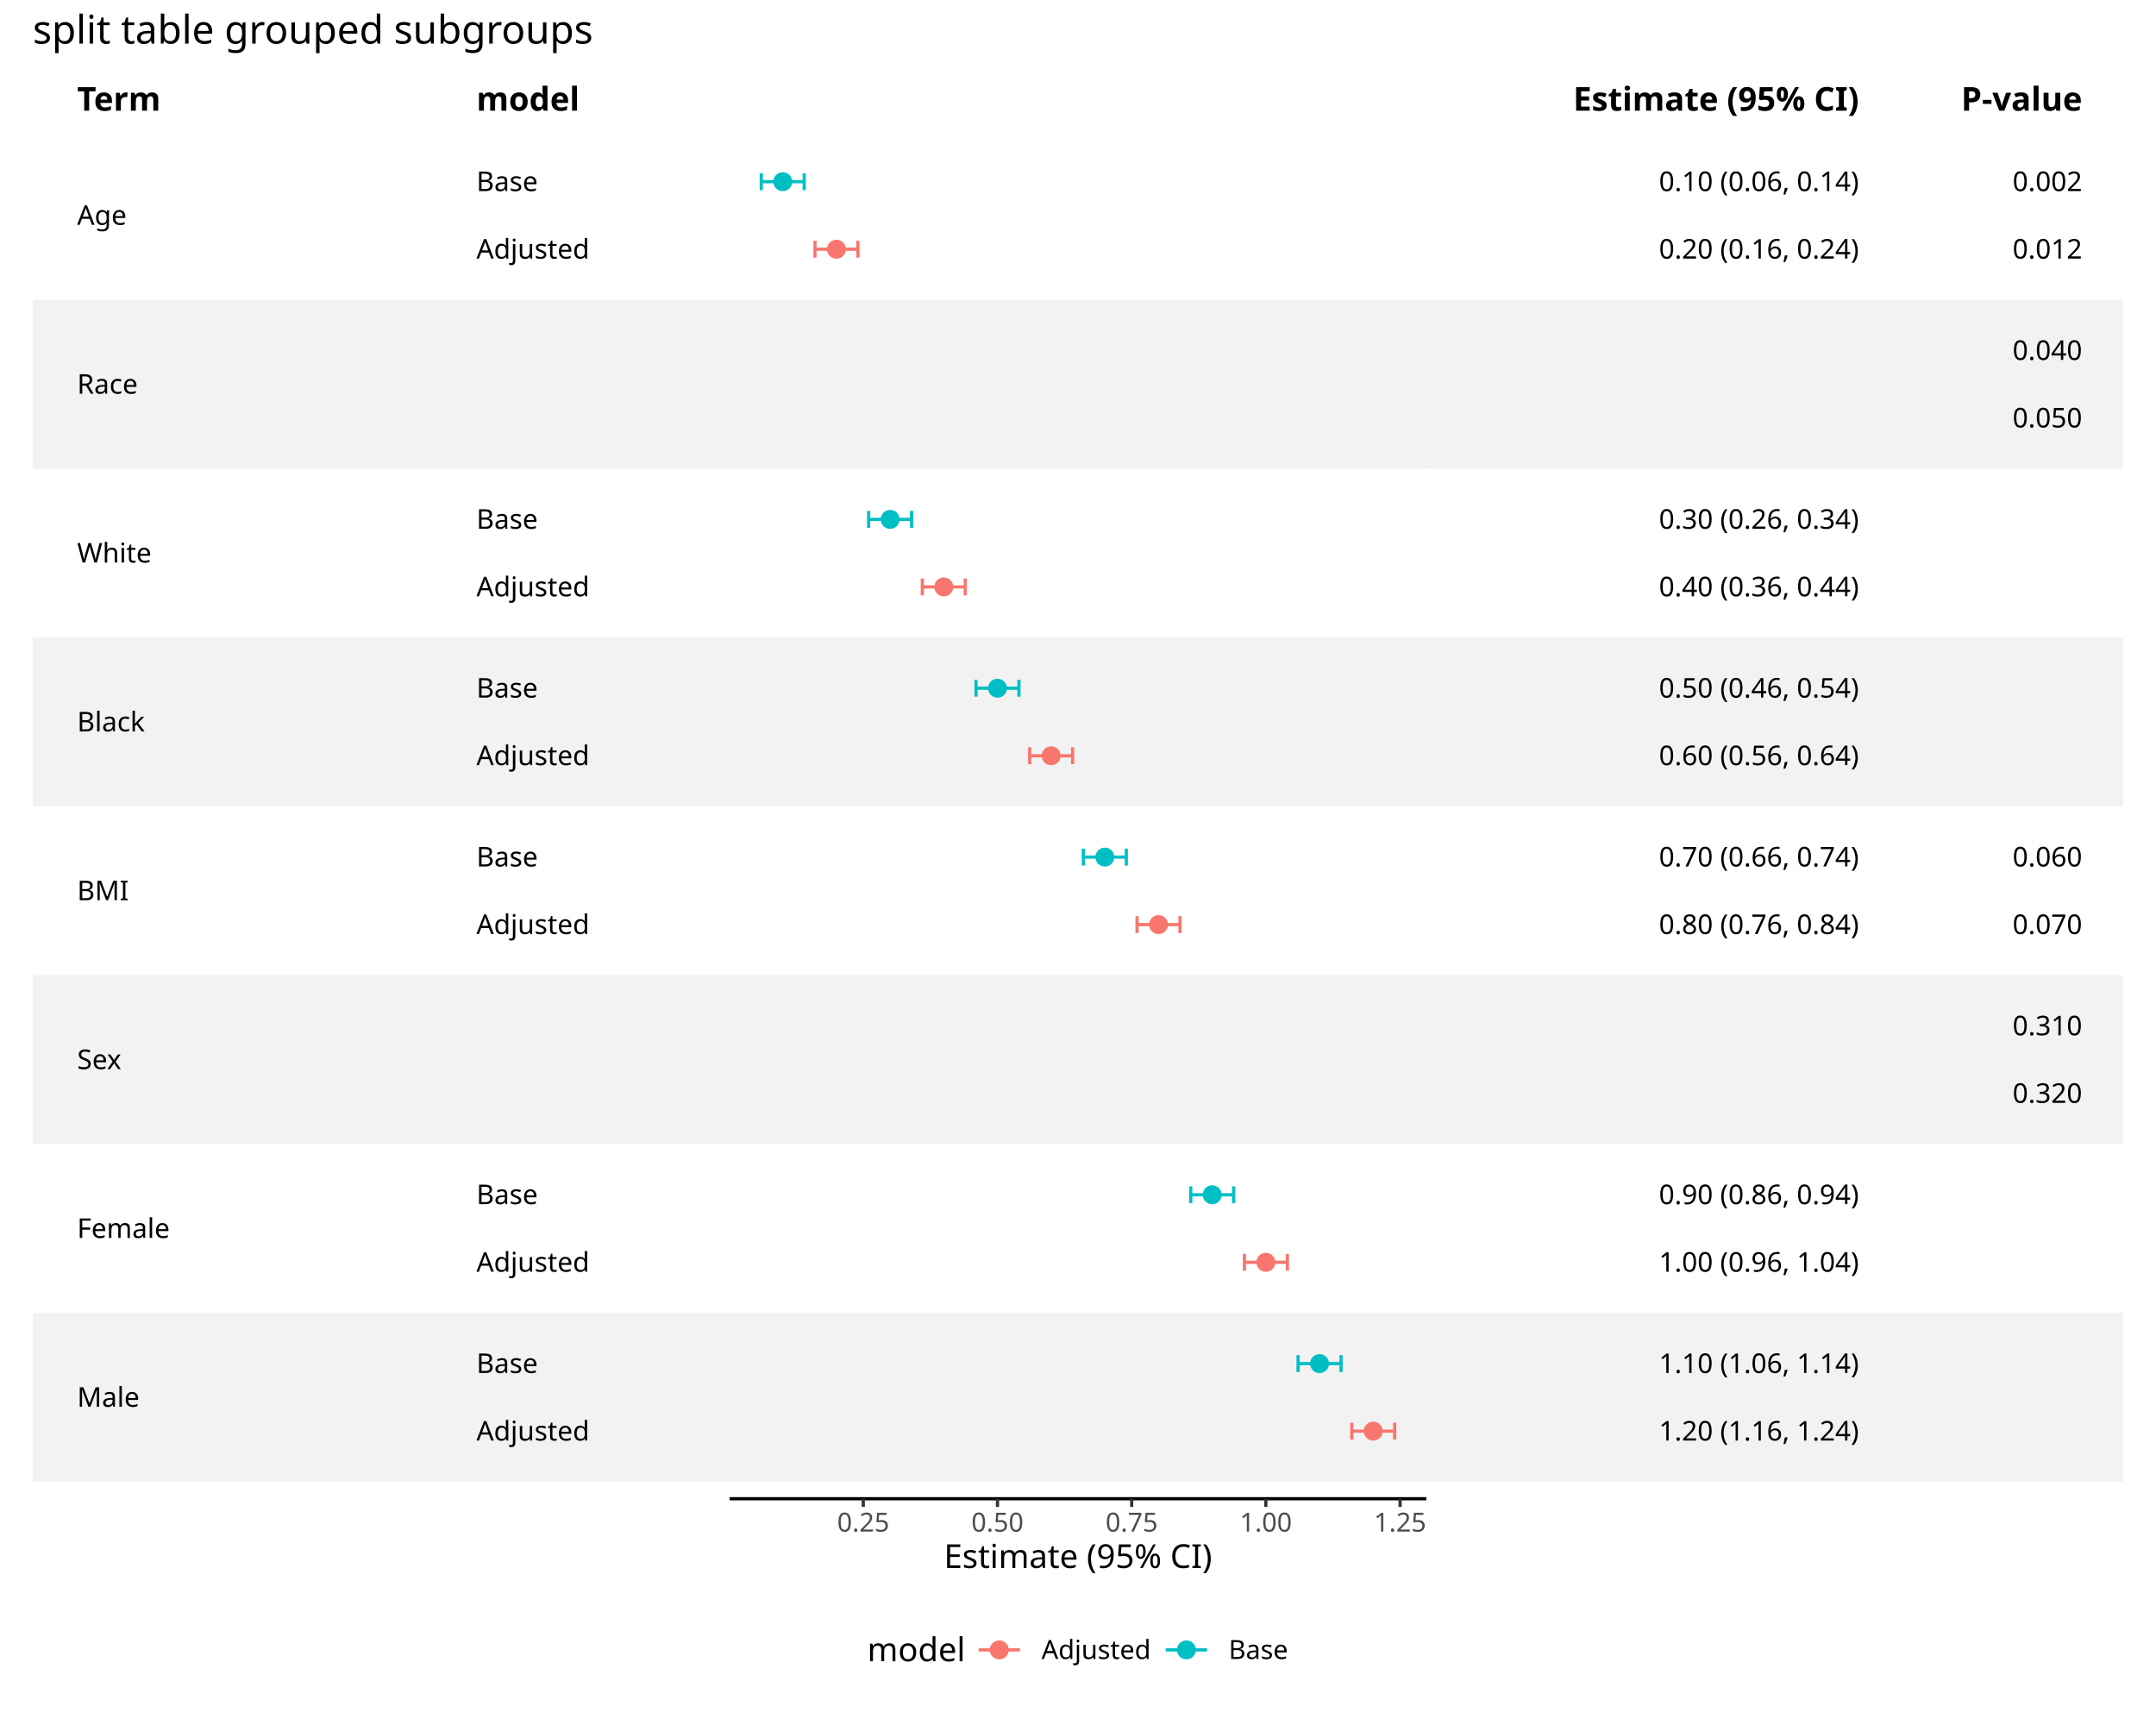
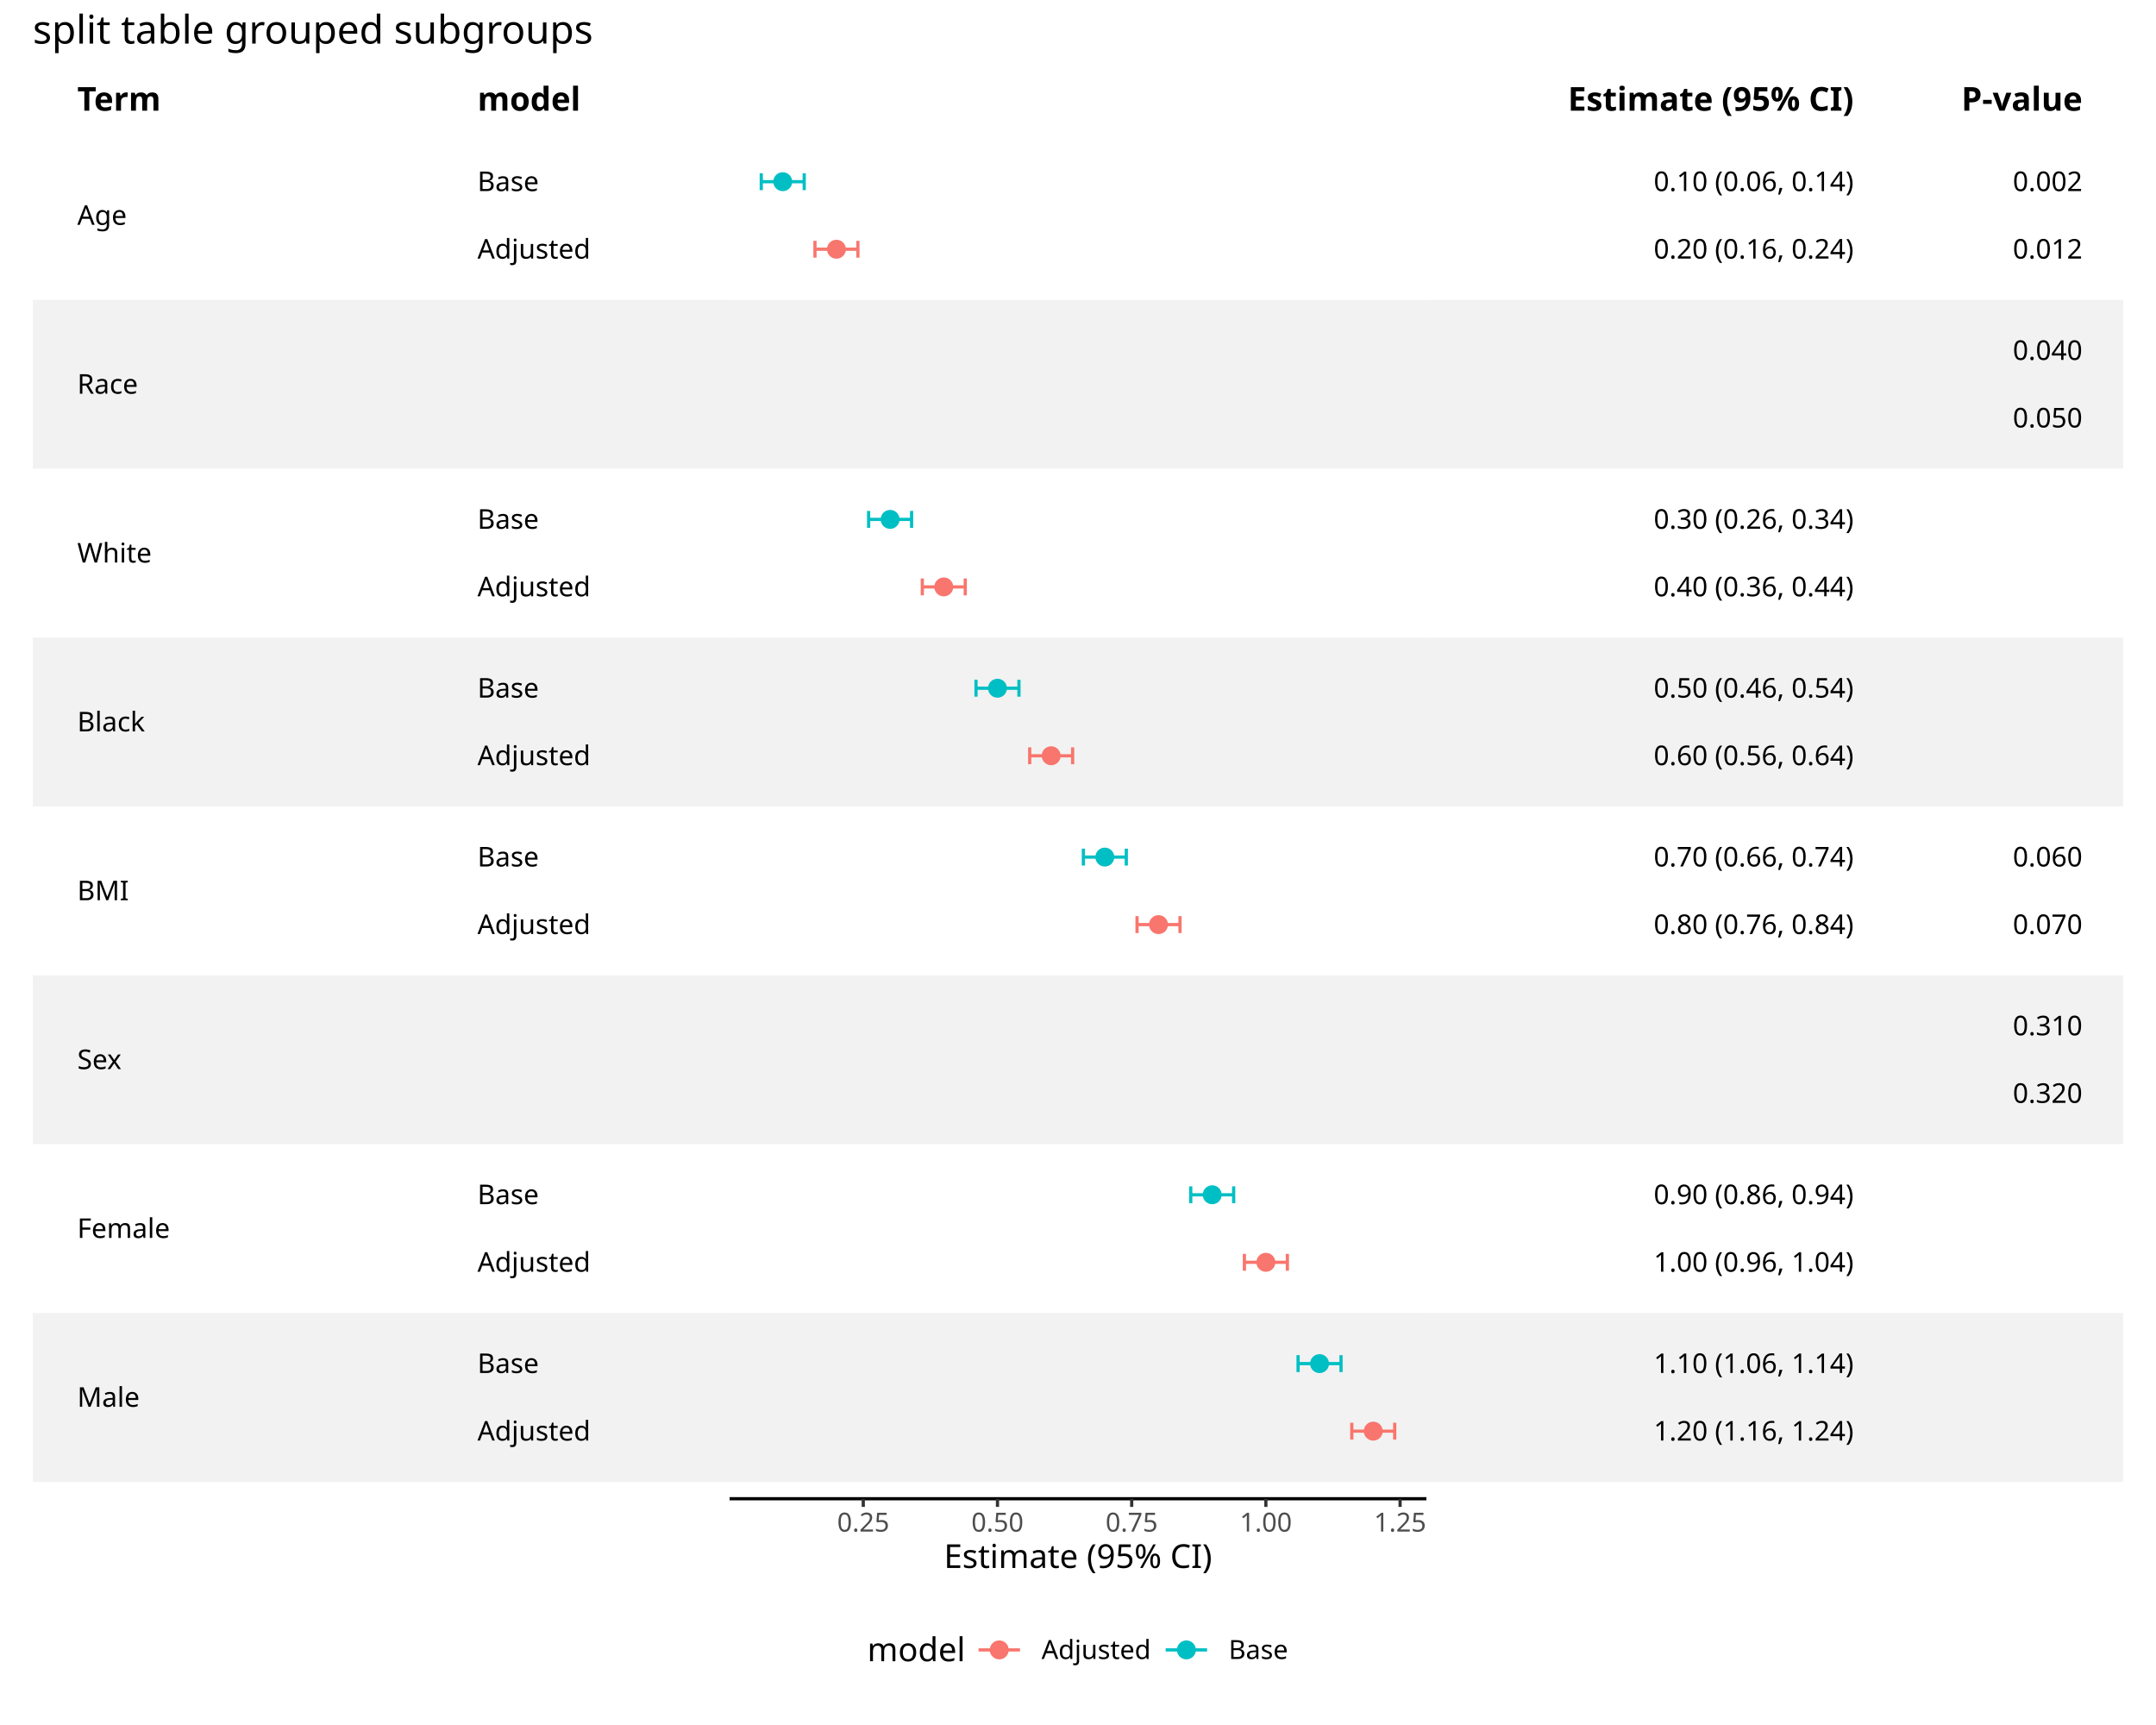
<svg xmlns="http://www.w3.org/2000/svg" class="svglite" data-engine-version="2.0" width="720.00pt" height="576.00pt" viewBox="0 0 720.00 576.00">
  <defs>
    <style type="text/css">
    .svglite line, .svglite polyline, .svglite polygon, .svglite path, .svglite rect, .svglite circle {
      fill: none;
      stroke: #000000;
      stroke-linecap: round;
      stroke-linejoin: round;
      stroke-miterlimit: 10.00;
    }
  </style>
  </defs>
  <rect width="100%" height="100%" style="stroke: none; fill: #FFFFFF;" />
  <defs>
    <clipPath id="cpMC4wMHw3MjAuMDB8MC4wMHw1NzYuMDA=">
      <rect x="0.00" y="0.00" width="720.00" height="576.00" />
    </clipPath>
  </defs>
  <g clip-path="url(#cpMC4wMHw3MjAuMDB8MC4wMHw1NzYuMDA=)">
    <rect x="0.00" y="0.00" width="720.00" height="576.00" style="stroke-width: 1.07; stroke: #FFFFFF; fill: #FFFFFF;" />
  </g>
  <defs>
    <clipPath id="cpMTAuOTZ8NzA5LjA0fDM4LjEyfDUwMC40NA==">
      <rect x="10.96" y="38.12" width="698.08" height="462.32" />
    </clipPath>
  </defs>
  <g clip-path="url(#cpMTAuOTZ8NzA5LjA0fDM4LjEyfDUwMC40NA==)">
</g>
  <g clip-path="url(#cpMC4wMHw3MjAuMDB8MC4wMHw1NzYuMDA=)">
</g>
  <defs>
    <clipPath id="cpNS40OHwyNDMuNjV8MjIuNzh8NTcwLjUy">
      <rect x="5.48" y="22.78" width="238.17" height="547.74" />
    </clipPath>
  </defs>
  <g clip-path="url(#cpNS40OHwyNDMuNjV8MjIuNzh8NTcwLjUy)">
    <rect x="5.48" y="22.78" width="238.17" height="547.74" style="stroke-width: 0.00; stroke: none;" />
  </g>
  <g clip-path="url(#cpMC4wMHw3MjAuMDB8MC4wMHw1NzYuMDA=)">
</g>
  <defs>
    <clipPath id="cpMjQzLjY1fDQ3Ni4zNXwyMi43OHw1NzAuNTI=">
      <rect x="243.65" y="22.78" width="232.69" height="547.74" />
    </clipPath>
  </defs>
  <g clip-path="url(#cpMjQzLjY1fDQ3Ni4zNXwyMi43OHw1NzAuNTI=)">
    <rect x="243.65" y="22.78" width="232.69" height="547.74" style="stroke-width: 1.07; stroke: #FFFFFF; fill: #FFFFFF;" />
  </g>
  <g clip-path="url(#cpMC4wMHw3MjAuMDB8MC4wMHw1NzYuMDA=)">
</g>
  <defs>
    <clipPath id="cpNDc2LjM1fDcxNC41MnwyMi43OHw1NzAuNTI=">
      <rect x="476.35" y="22.78" width="238.17" height="547.74" />
    </clipPath>
  </defs>
  <g clip-path="url(#cpNDc2LjM1fDcxNC41MnwyMi43OHw1NzAuNTI=)">
    <rect x="476.35" y="22.78" width="238.17" height="547.74" style="stroke-width: 0.00; stroke: none;" />
  </g>
  <g clip-path="url(#cpMC4wMHw3MjAuMDB8MC4wMHw1NzYuMDA=)">
    <rect x="10.96" y="438.42" width="232.69" height="56.38" style="stroke-width: 1.07; stroke: none; stroke-linecap: butt; stroke-linejoin: miter; fill: #F2F2F2;" />
    <rect x="10.96" y="325.66" width="232.69" height="56.38" style="stroke-width: 1.07; stroke: none; stroke-linecap: butt; stroke-linejoin: miter; fill: #F2F2F2;" />
    <rect x="10.96" y="212.90" width="232.69" height="56.38" style="stroke-width: 1.07; stroke: none; stroke-linecap: butt; stroke-linejoin: miter; fill: #F2F2F2;" />
    <rect x="10.96" y="100.14" width="232.69" height="56.38" style="stroke-width: 1.07; stroke: none; stroke-linecap: butt; stroke-linejoin: miter; fill: #F2F2F2;" />
-     <text x="25.76" y="469.74" style="font-size: 9.10px; font-family: sans;" textLength="27.33px" lengthAdjust="spacingAndGlyphs">   Male</text>
-     <text x="25.76" y="413.36" style="font-size: 9.10px; font-family: sans;" textLength="37.95px" lengthAdjust="spacingAndGlyphs">   Female</text>
-     <text x="25.76" y="356.98" style="font-size: 9.10px; font-family: sans;" textLength="15.69px" lengthAdjust="spacingAndGlyphs">Sex</text>
-     <text x="25.76" y="300.60" style="font-size: 9.10px; font-family: sans;" textLength="16.19px" lengthAdjust="spacingAndGlyphs">BMI</text>
-     <text x="25.76" y="244.22" style="font-size: 9.10px; font-family: sans;" textLength="29.86px" lengthAdjust="spacingAndGlyphs">   Black</text>
-     <text x="25.76" y="187.84" style="font-size: 9.10px; font-family: sans;" textLength="30.86px" lengthAdjust="spacingAndGlyphs">   White</text>
-     <text x="25.76" y="131.46" style="font-size: 9.10px; font-family: sans;" textLength="21.26px" lengthAdjust="spacingAndGlyphs">Race</text>
-     <text x="25.76" y="75.08" style="font-size: 9.10px; font-family: sans;" textLength="16.20px" lengthAdjust="spacingAndGlyphs">Age</text>
-     <text x="159.11" y="458.46" style="font-size: 9.10px; font-family: sans;" textLength="20.76px" lengthAdjust="spacingAndGlyphs">Base</text>
-     <text x="159.11" y="481.02" style="font-size: 9.10px; font-family: sans;" textLength="35.44px" lengthAdjust="spacingAndGlyphs">Adjusted</text>
-     <text x="159.11" y="402.08" style="font-size: 9.10px; font-family: sans;" textLength="20.76px" lengthAdjust="spacingAndGlyphs">Base</text>
-     <text x="159.11" y="424.64" style="font-size: 9.10px; font-family: sans;" textLength="35.44px" lengthAdjust="spacingAndGlyphs">Adjusted</text>
-     <text x="159.11" y="289.32" style="font-size: 9.10px; font-family: sans;" textLength="20.76px" lengthAdjust="spacingAndGlyphs">Base</text>
-     <text x="159.11" y="311.88" style="font-size: 9.10px; font-family: sans;" textLength="35.44px" lengthAdjust="spacingAndGlyphs">Adjusted</text>
-     <text x="159.11" y="232.94" style="font-size: 9.10px; font-family: sans;" textLength="20.76px" lengthAdjust="spacingAndGlyphs">Base</text>
-     <text x="159.11" y="255.49" style="font-size: 9.10px; font-family: sans;" textLength="35.44px" lengthAdjust="spacingAndGlyphs">Adjusted</text>
-     <text x="159.11" y="176.56" style="font-size: 9.10px; font-family: sans;" textLength="20.76px" lengthAdjust="spacingAndGlyphs">Base</text>
-     <text x="159.11" y="199.11" style="font-size: 9.10px; font-family: sans;" textLength="35.44px" lengthAdjust="spacingAndGlyphs">Adjusted</text>
-     <text x="159.11" y="63.80" style="font-size: 9.10px; font-family: sans;" textLength="20.76px" lengthAdjust="spacingAndGlyphs">Base</text>
-     <text x="159.11" y="86.35" style="font-size: 9.10px; font-family: sans;" textLength="35.44px" lengthAdjust="spacingAndGlyphs">Adjusted</text>
-     <text x="25.76" y="36.97" style="font-size: 11.00px; font-weight: bold; font-family: sans;" textLength="25.67px" lengthAdjust="spacingAndGlyphs">Term</text>
-     <text x="159.11" y="36.97" style="font-size: 11.00px; font-weight: bold; font-family: sans;" textLength="29.96px" lengthAdjust="spacingAndGlyphs">model</text>
+     <text x="25.81" y="469.74" style="font-size: 9.10px; font-family: sans;" textLength="27.33px" lengthAdjust="spacingAndGlyphs">   Male</text>
+     <text x="25.81" y="413.36" style="font-size: 9.10px; font-family: sans;" textLength="37.95px" lengthAdjust="spacingAndGlyphs">   Female</text>
+     <text x="25.81" y="356.98" style="font-size: 9.10px; font-family: sans;" textLength="15.69px" lengthAdjust="spacingAndGlyphs">Sex</text>
+     <text x="25.81" y="300.60" style="font-size: 9.10px; font-family: sans;" textLength="16.19px" lengthAdjust="spacingAndGlyphs">BMI</text>
+     <text x="25.81" y="244.22" style="font-size: 9.10px; font-family: sans;" textLength="29.86px" lengthAdjust="spacingAndGlyphs">   Black</text>
+     <text x="25.81" y="187.84" style="font-size: 9.10px; font-family: sans;" textLength="30.86px" lengthAdjust="spacingAndGlyphs">   White</text>
+     <text x="25.81" y="131.46" style="font-size: 9.10px; font-family: sans;" textLength="21.26px" lengthAdjust="spacingAndGlyphs">Race</text>
+     <text x="25.81" y="75.08" style="font-size: 9.10px; font-family: sans;" textLength="16.20px" lengthAdjust="spacingAndGlyphs">Age</text>
+     <text x="159.45" y="458.46" style="font-size: 9.10px; font-family: sans;" textLength="20.76px" lengthAdjust="spacingAndGlyphs">Base</text>
+     <text x="159.45" y="481.02" style="font-size: 9.10px; font-family: sans;" textLength="35.44px" lengthAdjust="spacingAndGlyphs">Adjusted</text>
+     <text x="159.45" y="402.08" style="font-size: 9.10px; font-family: sans;" textLength="20.76px" lengthAdjust="spacingAndGlyphs">Base</text>
+     <text x="159.45" y="424.64" style="font-size: 9.10px; font-family: sans;" textLength="35.44px" lengthAdjust="spacingAndGlyphs">Adjusted</text>
+     <text x="159.45" y="289.32" style="font-size: 9.10px; font-family: sans;" textLength="20.76px" lengthAdjust="spacingAndGlyphs">Base</text>
+     <text x="159.45" y="311.88" style="font-size: 9.10px; font-family: sans;" textLength="35.44px" lengthAdjust="spacingAndGlyphs">Adjusted</text>
+     <text x="159.45" y="232.94" style="font-size: 9.10px; font-family: sans;" textLength="20.76px" lengthAdjust="spacingAndGlyphs">Base</text>
+     <text x="159.45" y="255.49" style="font-size: 9.10px; font-family: sans;" textLength="35.44px" lengthAdjust="spacingAndGlyphs">Adjusted</text>
+     <text x="159.45" y="176.56" style="font-size: 9.10px; font-family: sans;" textLength="20.76px" lengthAdjust="spacingAndGlyphs">Base</text>
+     <text x="159.45" y="199.11" style="font-size: 9.10px; font-family: sans;" textLength="35.44px" lengthAdjust="spacingAndGlyphs">Adjusted</text>
+     <text x="159.45" y="63.80" style="font-size: 9.10px; font-family: sans;" textLength="20.76px" lengthAdjust="spacingAndGlyphs">Base</text>
+     <text x="159.45" y="86.35" style="font-size: 9.10px; font-family: sans;" textLength="35.44px" lengthAdjust="spacingAndGlyphs">Adjusted</text>
+     <text x="25.81" y="36.97" style="font-size: 11.00px; font-weight: bold; font-family: sans;" textLength="25.67px" lengthAdjust="spacingAndGlyphs">Term</text>
+     <text x="159.45" y="36.97" style="font-size: 11.00px; font-weight: bold; font-family: sans;" textLength="29.96px" lengthAdjust="spacingAndGlyphs">model</text>
  </g>
  <defs>
    <clipPath id="cpMjQzLjY1fDQ3Ni4zNXwzOC4xMnw1MDAuNDQ=">
      <rect x="243.65" y="38.12" width="232.69" height="462.32" />
    </clipPath>
  </defs>
  <g clip-path="url(#cpMjQzLjY1fDQ3Ni4zNXwzOC4xMnw1MDAuNDQ=)">
    <rect x="243.65" y="38.12" width="232.69" height="462.32" style="stroke-width: 1.07; stroke: none; fill: #FFFFFF;" />
    <rect x="243.65" y="438.42" width="232.69" height="56.38" style="stroke-width: 1.07; stroke: none; stroke-linecap: butt; stroke-linejoin: miter; fill: #F2F2F2;" />
    <rect x="243.65" y="325.66" width="232.69" height="56.38" style="stroke-width: 1.07; stroke: none; stroke-linecap: butt; stroke-linejoin: miter; fill: #F2F2F2;" />
    <rect x="243.65" y="212.90" width="232.69" height="56.38" style="stroke-width: 1.07; stroke: none; stroke-linecap: butt; stroke-linejoin: miter; fill: #F2F2F2;" />
    <rect x="243.65" y="100.14" width="232.69" height="56.38" style="stroke-width: 1.07; stroke: none; stroke-linecap: butt; stroke-linejoin: miter; fill: #F2F2F2;" />
    <polyline points="268.57,63.49 268.57,57.85 " style="stroke-width: 1.07; stroke: #00BFC4; stroke-linecap: butt;" />
    <polyline points="268.57,60.67 254.23,60.67 " style="stroke-width: 1.07; stroke: #00BFC4; stroke-linecap: butt;" />
    <polyline points="254.23,63.49 254.23,57.85 " style="stroke-width: 1.07; stroke: #00BFC4; stroke-linecap: butt;" />
    <polyline points="286.50,86.04 286.50,80.40 " style="stroke-width: 1.07; stroke: #F8766D; stroke-linecap: butt;" />
    <polyline points="286.50,83.22 272.16,83.22 " style="stroke-width: 1.07; stroke: #F8766D; stroke-linecap: butt;" />
    <polyline points="272.16,86.04 272.16,80.40 " style="stroke-width: 1.07; stroke: #F8766D; stroke-linecap: butt;" />
    <polyline points="304.43,176.25 304.43,170.61 " style="stroke-width: 1.07; stroke: #00BFC4; stroke-linecap: butt;" />
    <polyline points="304.43,173.43 290.08,173.43 " style="stroke-width: 1.07; stroke: #00BFC4; stroke-linecap: butt;" />
    <polyline points="290.08,176.25 290.08,170.61 " style="stroke-width: 1.07; stroke: #00BFC4; stroke-linecap: butt;" />
    <polyline points="322.35,198.80 322.35,193.16 " style="stroke-width: 1.07; stroke: #F8766D; stroke-linecap: butt;" />
    <polyline points="322.35,195.98 308.01,195.98 " style="stroke-width: 1.07; stroke: #F8766D; stroke-linecap: butt;" />
    <polyline points="308.01,198.80 308.01,193.16 " style="stroke-width: 1.07; stroke: #F8766D; stroke-linecap: butt;" />
    <polyline points="340.28,232.63 340.28,226.99 " style="stroke-width: 1.07; stroke: #00BFC4; stroke-linecap: butt;" />
    <polyline points="340.28,229.81 325.94,229.81 " style="stroke-width: 1.07; stroke: #00BFC4; stroke-linecap: butt;" />
    <polyline points="325.94,232.63 325.94,226.99 " style="stroke-width: 1.07; stroke: #00BFC4; stroke-linecap: butt;" />
    <polyline points="358.21,255.18 358.21,249.54 " style="stroke-width: 1.07; stroke: #F8766D; stroke-linecap: butt;" />
    <polyline points="358.21,252.36 343.87,252.36 " style="stroke-width: 1.07; stroke: #F8766D; stroke-linecap: butt;" />
    <polyline points="343.87,255.18 343.87,249.54 " style="stroke-width: 1.07; stroke: #F8766D; stroke-linecap: butt;" />
    <polyline points="376.13,289.01 376.13,283.37 " style="stroke-width: 1.07; stroke: #00BFC4; stroke-linecap: butt;" />
    <polyline points="376.13,286.19 361.79,286.19 " style="stroke-width: 1.07; stroke: #00BFC4; stroke-linecap: butt;" />
    <polyline points="361.79,289.01 361.79,283.37 " style="stroke-width: 1.07; stroke: #00BFC4; stroke-linecap: butt;" />
    <polyline points="394.06,311.56 394.06,305.92 " style="stroke-width: 1.07; stroke: #F8766D; stroke-linecap: butt;" />
    <polyline points="394.06,308.74 379.72,308.74 " style="stroke-width: 1.07; stroke: #F8766D; stroke-linecap: butt;" />
    <polyline points="379.72,311.56 379.72,305.92 " style="stroke-width: 1.07; stroke: #F8766D; stroke-linecap: butt;" />
    <polyline points="411.99,401.77 411.99,396.13 " style="stroke-width: 1.07; stroke: #00BFC4; stroke-linecap: butt;" />
    <polyline points="411.99,398.95 397.65,398.95 " style="stroke-width: 1.07; stroke: #00BFC4; stroke-linecap: butt;" />
    <polyline points="397.65,401.77 397.65,396.13 " style="stroke-width: 1.07; stroke: #00BFC4; stroke-linecap: butt;" />
    <polyline points="429.92,424.32 429.92,418.68 " style="stroke-width: 1.07; stroke: #F8766D; stroke-linecap: butt;" />
    <polyline points="429.92,421.50 415.57,421.50 " style="stroke-width: 1.07; stroke: #F8766D; stroke-linecap: butt;" />
    <polyline points="415.57,424.32 415.57,418.68 " style="stroke-width: 1.07; stroke: #F8766D; stroke-linecap: butt;" />
    <polyline points="447.84,458.15 447.84,452.51 " style="stroke-width: 1.07; stroke: #00BFC4; stroke-linecap: butt;" />
    <polyline points="447.84,455.33 433.50,455.33 " style="stroke-width: 1.07; stroke: #00BFC4; stroke-linecap: butt;" />
    <polyline points="433.50,458.15 433.50,452.51 " style="stroke-width: 1.07; stroke: #00BFC4; stroke-linecap: butt;" />
    <polyline points="465.77,480.70 465.77,475.06 " style="stroke-width: 1.07; stroke: #F8766D; stroke-linecap: butt;" />
    <polyline points="465.77,477.88 451.43,477.88 " style="stroke-width: 1.07; stroke: #F8766D; stroke-linecap: butt;" />
    <polyline points="451.43,480.70 451.43,475.06 " style="stroke-width: 1.07; stroke: #F8766D; stroke-linecap: butt;" />
    <circle cx="261.40" cy="60.67" r="2.81" style="stroke-width: 0.71; stroke: #00BFC4; fill: #00BFC4;" />
    <circle cx="279.33" cy="83.22" r="2.81" style="stroke-width: 0.71; stroke: #F8766D; fill: #F8766D;" />
    <circle cx="297.26" cy="173.43" r="2.81" style="stroke-width: 0.71; stroke: #00BFC4; fill: #00BFC4;" />
    <circle cx="315.18" cy="195.98" r="2.81" style="stroke-width: 0.71; stroke: #F8766D; fill: #F8766D;" />
    <circle cx="333.11" cy="229.81" r="2.81" style="stroke-width: 0.71; stroke: #00BFC4; fill: #00BFC4;" />
    <circle cx="351.04" cy="252.36" r="2.81" style="stroke-width: 0.71; stroke: #F8766D; fill: #F8766D;" />
    <circle cx="368.96" cy="286.19" r="2.81" style="stroke-width: 0.71; stroke: #00BFC4; fill: #00BFC4;" />
    <circle cx="386.89" cy="308.74" r="2.81" style="stroke-width: 0.71; stroke: #F8766D; fill: #F8766D;" />
    <circle cx="404.82" cy="398.95" r="2.81" style="stroke-width: 0.71; stroke: #00BFC4; fill: #00BFC4;" />
    <circle cx="422.74" cy="421.50" r="2.81" style="stroke-width: 0.71; stroke: #F8766D; fill: #F8766D;" />
    <circle cx="440.67" cy="455.33" r="2.81" style="stroke-width: 0.71; stroke: #00BFC4; fill: #00BFC4;" />
    <circle cx="458.60" cy="477.88" r="2.81" style="stroke-width: 0.71; stroke: #F8766D; fill: #F8766D;" />
  </g>
  <g clip-path="url(#cpMC4wMHw3MjAuMDB8MC4wMHw1NzYuMDA=)">
    <polyline points="243.65,500.44 476.35,500.44 " style="stroke-width: 1.07; stroke-linecap: butt;" />
    <polyline points="288.29,503.17 288.29,500.44 " style="stroke-width: 1.07; stroke: #333333; stroke-linecap: butt;" />
    <polyline points="333.11,503.17 333.11,500.44 " style="stroke-width: 1.07; stroke: #333333; stroke-linecap: butt;" />
    <polyline points="377.93,503.17 377.93,500.44 " style="stroke-width: 1.07; stroke: #333333; stroke-linecap: butt;" />
    <polyline points="422.74,503.17 422.74,500.44 " style="stroke-width: 1.07; stroke: #333333; stroke-linecap: butt;" />
    <polyline points="467.56,503.17 467.56,500.44 " style="stroke-width: 1.07; stroke: #333333; stroke-linecap: butt;" />
    <text x="288.29" y="511.42" text-anchor="middle" style="font-size: 8.80px; fill: #4D4D4D; font-family: sans;" textLength="17.13px" lengthAdjust="spacingAndGlyphs">0.25</text>
    <text x="333.11" y="511.42" text-anchor="middle" style="font-size: 8.80px; fill: #4D4D4D; font-family: sans;" textLength="17.13px" lengthAdjust="spacingAndGlyphs">0.50</text>
    <text x="377.93" y="511.42" text-anchor="middle" style="font-size: 8.80px; fill: #4D4D4D; font-family: sans;" textLength="17.13px" lengthAdjust="spacingAndGlyphs">0.75</text>
    <text x="422.74" y="511.42" text-anchor="middle" style="font-size: 8.80px; fill: #4D4D4D; font-family: sans;" textLength="17.13px" lengthAdjust="spacingAndGlyphs">1.00</text>
    <text x="467.56" y="511.42" text-anchor="middle" style="font-size: 8.80px; fill: #4D4D4D; font-family: sans;" textLength="17.13px" lengthAdjust="spacingAndGlyphs">1.25</text>
    <text x="360.00" y="523.56" text-anchor="middle" style="font-size: 11.00px; font-family: sans;" textLength="89.26px" lengthAdjust="spacingAndGlyphs">Estimate (95% CI)</text>
    <rect x="476.35" y="438.42" width="232.69" height="56.38" style="stroke-width: 1.07; stroke: none; stroke-linecap: butt; stroke-linejoin: miter; fill: #F2F2F2;" />
    <rect x="476.35" y="325.66" width="232.69" height="56.38" style="stroke-width: 1.07; stroke: none; stroke-linecap: butt; stroke-linejoin: miter; fill: #F2F2F2;" />
    <rect x="476.35" y="212.90" width="232.69" height="56.38" style="stroke-width: 1.07; stroke: none; stroke-linecap: butt; stroke-linejoin: miter; fill: #F2F2F2;" />
    <rect x="476.35" y="100.14" width="232.69" height="56.38" style="stroke-width: 1.07; stroke: none; stroke-linecap: butt; stroke-linejoin: miter; fill: #F2F2F2;" />
-     <text x="620.80" y="458.46" text-anchor="end" style="font-size: 9.10px; font-family: sans;" textLength="66.82px" lengthAdjust="spacingAndGlyphs">1.10 (1.06, 1.14)</text>
-     <text x="620.80" y="481.02" text-anchor="end" style="font-size: 9.10px; font-family: sans;" textLength="66.82px" lengthAdjust="spacingAndGlyphs">1.20 (1.16, 1.24)</text>
-     <text x="620.80" y="402.08" text-anchor="end" style="font-size: 9.10px; font-family: sans;" textLength="66.82px" lengthAdjust="spacingAndGlyphs">0.90 (0.86, 0.94)</text>
-     <text x="620.80" y="424.64" text-anchor="end" style="font-size: 9.10px; font-family: sans;" textLength="66.82px" lengthAdjust="spacingAndGlyphs">1.00 (0.96, 1.04)</text>
-     <text x="620.80" y="289.32" text-anchor="end" style="font-size: 9.10px; font-family: sans;" textLength="66.82px" lengthAdjust="spacingAndGlyphs">0.70 (0.66, 0.74)</text>
-     <text x="620.80" y="311.88" text-anchor="end" style="font-size: 9.10px; font-family: sans;" textLength="66.82px" lengthAdjust="spacingAndGlyphs">0.80 (0.76, 0.84)</text>
-     <text x="620.80" y="232.94" text-anchor="end" style="font-size: 9.10px; font-family: sans;" textLength="66.82px" lengthAdjust="spacingAndGlyphs">0.50 (0.46, 0.54)</text>
-     <text x="620.80" y="255.49" text-anchor="end" style="font-size: 9.10px; font-family: sans;" textLength="66.82px" lengthAdjust="spacingAndGlyphs">0.60 (0.56, 0.64)</text>
-     <text x="620.80" y="176.56" text-anchor="end" style="font-size: 9.10px; font-family: sans;" textLength="66.82px" lengthAdjust="spacingAndGlyphs">0.30 (0.26, 0.34)</text>
-     <text x="620.80" y="199.11" text-anchor="end" style="font-size: 9.10px; font-family: sans;" textLength="66.82px" lengthAdjust="spacingAndGlyphs">0.40 (0.36, 0.44)</text>
-     <text x="620.80" y="63.80" text-anchor="end" style="font-size: 9.10px; font-family: sans;" textLength="66.82px" lengthAdjust="spacingAndGlyphs">0.10 (0.06, 0.14)</text>
-     <text x="620.80" y="86.35" text-anchor="end" style="font-size: 9.10px; font-family: sans;" textLength="66.82px" lengthAdjust="spacingAndGlyphs">0.20 (0.16, 0.24)</text>
-     <text x="695.36" y="345.70" text-anchor="end" style="font-size: 9.10px; font-family: sans;" textLength="22.79px" lengthAdjust="spacingAndGlyphs">0.310</text>
-     <text x="695.36" y="368.26" text-anchor="end" style="font-size: 9.10px; font-family: sans;" textLength="22.79px" lengthAdjust="spacingAndGlyphs">0.320</text>
-     <text x="695.36" y="289.32" text-anchor="end" style="font-size: 9.10px; font-family: sans;" textLength="22.79px" lengthAdjust="spacingAndGlyphs">0.060</text>
-     <text x="695.36" y="311.88" text-anchor="end" style="font-size: 9.10px; font-family: sans;" textLength="22.79px" lengthAdjust="spacingAndGlyphs">0.070</text>
-     <text x="695.36" y="120.18" text-anchor="end" style="font-size: 9.10px; font-family: sans;" textLength="22.79px" lengthAdjust="spacingAndGlyphs">0.040</text>
-     <text x="695.36" y="142.73" text-anchor="end" style="font-size: 9.10px; font-family: sans;" textLength="22.79px" lengthAdjust="spacingAndGlyphs">0.050</text>
-     <text x="695.36" y="63.80" text-anchor="end" style="font-size: 9.10px; font-family: sans;" textLength="22.79px" lengthAdjust="spacingAndGlyphs">0.002</text>
-     <text x="695.36" y="86.35" text-anchor="end" style="font-size: 9.10px; font-family: sans;" textLength="22.79px" lengthAdjust="spacingAndGlyphs">0.012</text>
-     <text x="620.80" y="36.97" text-anchor="end" style="font-size: 11.00px; font-weight: bold; font-family: sans;" textLength="89.26px" lengthAdjust="spacingAndGlyphs">Estimate (95% CI)</text>
-     <text x="695.36" y="36.97" text-anchor="end" style="font-size: 11.00px; font-weight: bold; font-family: sans;" textLength="37.30px" lengthAdjust="spacingAndGlyphs">P-value</text>
+     <text x="619.04" y="458.46" text-anchor="end" style="font-size: 9.10px; font-family: sans;" textLength="66.82px" lengthAdjust="spacingAndGlyphs">1.10 (1.06, 1.14)</text>
+     <text x="619.04" y="481.02" text-anchor="end" style="font-size: 9.10px; font-family: sans;" textLength="66.82px" lengthAdjust="spacingAndGlyphs">1.20 (1.16, 1.24)</text>
+     <text x="619.04" y="402.08" text-anchor="end" style="font-size: 9.10px; font-family: sans;" textLength="66.82px" lengthAdjust="spacingAndGlyphs">0.90 (0.86, 0.94)</text>
+     <text x="619.04" y="424.64" text-anchor="end" style="font-size: 9.10px; font-family: sans;" textLength="66.82px" lengthAdjust="spacingAndGlyphs">1.00 (0.96, 1.04)</text>
+     <text x="619.04" y="289.32" text-anchor="end" style="font-size: 9.10px; font-family: sans;" textLength="66.82px" lengthAdjust="spacingAndGlyphs">0.70 (0.66, 0.74)</text>
+     <text x="619.04" y="311.88" text-anchor="end" style="font-size: 9.10px; font-family: sans;" textLength="66.82px" lengthAdjust="spacingAndGlyphs">0.80 (0.76, 0.84)</text>
+     <text x="619.04" y="232.94" text-anchor="end" style="font-size: 9.10px; font-family: sans;" textLength="66.82px" lengthAdjust="spacingAndGlyphs">0.50 (0.46, 0.54)</text>
+     <text x="619.04" y="255.49" text-anchor="end" style="font-size: 9.10px; font-family: sans;" textLength="66.82px" lengthAdjust="spacingAndGlyphs">0.60 (0.56, 0.64)</text>
+     <text x="619.04" y="176.56" text-anchor="end" style="font-size: 9.10px; font-family: sans;" textLength="66.82px" lengthAdjust="spacingAndGlyphs">0.30 (0.26, 0.34)</text>
+     <text x="619.04" y="199.11" text-anchor="end" style="font-size: 9.10px; font-family: sans;" textLength="66.82px" lengthAdjust="spacingAndGlyphs">0.40 (0.36, 0.44)</text>
+     <text x="619.04" y="63.80" text-anchor="end" style="font-size: 9.10px; font-family: sans;" textLength="66.82px" lengthAdjust="spacingAndGlyphs">0.10 (0.06, 0.14)</text>
+     <text x="619.04" y="86.35" text-anchor="end" style="font-size: 9.10px; font-family: sans;" textLength="66.82px" lengthAdjust="spacingAndGlyphs">0.20 (0.16, 0.24)</text>
+     <text x="695.44" y="345.70" text-anchor="end" style="font-size: 9.10px; font-family: sans;" textLength="22.79px" lengthAdjust="spacingAndGlyphs">0.310</text>
+     <text x="695.44" y="368.26" text-anchor="end" style="font-size: 9.10px; font-family: sans;" textLength="22.79px" lengthAdjust="spacingAndGlyphs">0.320</text>
+     <text x="695.44" y="289.32" text-anchor="end" style="font-size: 9.10px; font-family: sans;" textLength="22.79px" lengthAdjust="spacingAndGlyphs">0.060</text>
+     <text x="695.44" y="311.88" text-anchor="end" style="font-size: 9.10px; font-family: sans;" textLength="22.79px" lengthAdjust="spacingAndGlyphs">0.070</text>
+     <text x="695.44" y="120.18" text-anchor="end" style="font-size: 9.10px; font-family: sans;" textLength="22.79px" lengthAdjust="spacingAndGlyphs">0.040</text>
+     <text x="695.44" y="142.73" text-anchor="end" style="font-size: 9.10px; font-family: sans;" textLength="22.79px" lengthAdjust="spacingAndGlyphs">0.050</text>
+     <text x="695.44" y="63.80" text-anchor="end" style="font-size: 9.10px; font-family: sans;" textLength="22.79px" lengthAdjust="spacingAndGlyphs">0.002</text>
+     <text x="695.44" y="86.35" text-anchor="end" style="font-size: 9.10px; font-family: sans;" textLength="22.79px" lengthAdjust="spacingAndGlyphs">0.012</text>
+     <text x="619.04" y="36.97" text-anchor="end" style="font-size: 11.00px; font-weight: bold; font-family: sans;" textLength="89.26px" lengthAdjust="spacingAndGlyphs">Estimate (95% CI)</text>
+     <text x="695.44" y="36.97" text-anchor="end" style="font-size: 11.00px; font-weight: bold; font-family: sans;" textLength="37.30px" lengthAdjust="spacingAndGlyphs">P-value</text>
    <rect x="284.14" y="536.80" width="151.72" height="28.24" style="stroke-width: 1.07; stroke: none; fill: #FFFFFF;" />
    <text x="289.62" y="554.71" style="font-size: 11.00px; font-family: sans;" textLength="29.96px" lengthAdjust="spacingAndGlyphs">model</text>
    <rect x="325.06" y="542.28" width="17.28" height="17.28" style="stroke-width: 1.07; stroke: none; fill: #FFFFFF;" />
    <line x1="326.79" y1="550.92" x2="340.62" y2="550.92" style="stroke-width: 1.07; stroke: #F8766D; stroke-linecap: butt;" />
    <circle cx="333.70" cy="550.92" r="2.81" style="stroke-width: 0.71; stroke: #F8766D; fill: #F8766D;" />
    <rect x="387.56" y="542.28" width="17.28" height="17.28" style="stroke-width: 1.07; stroke: none; fill: #FFFFFF;" />
    <line x1="389.28" y1="550.92" x2="403.11" y2="550.92" style="stroke-width: 1.07; stroke: #00BFC4; stroke-linecap: butt;" />
    <circle cx="396.20" cy="550.92" r="2.81" style="stroke-width: 0.71; stroke: #00BFC4; fill: #00BFC4;" />
    <text x="347.82" y="553.95" style="font-size: 8.80px; font-family: sans;" textLength="34.25px" lengthAdjust="spacingAndGlyphs">Adjusted</text>
    <text x="410.31" y="553.95" style="font-size: 8.80px; font-family: sans;" textLength="20.06px" lengthAdjust="spacingAndGlyphs">Base</text>
    <text x="10.96" y="14.56" style="font-size: 13.20px; font-family: sans;" textLength="173.20px" lengthAdjust="spacingAndGlyphs">split table grouped subgroups</text>
  </g>
</svg>
